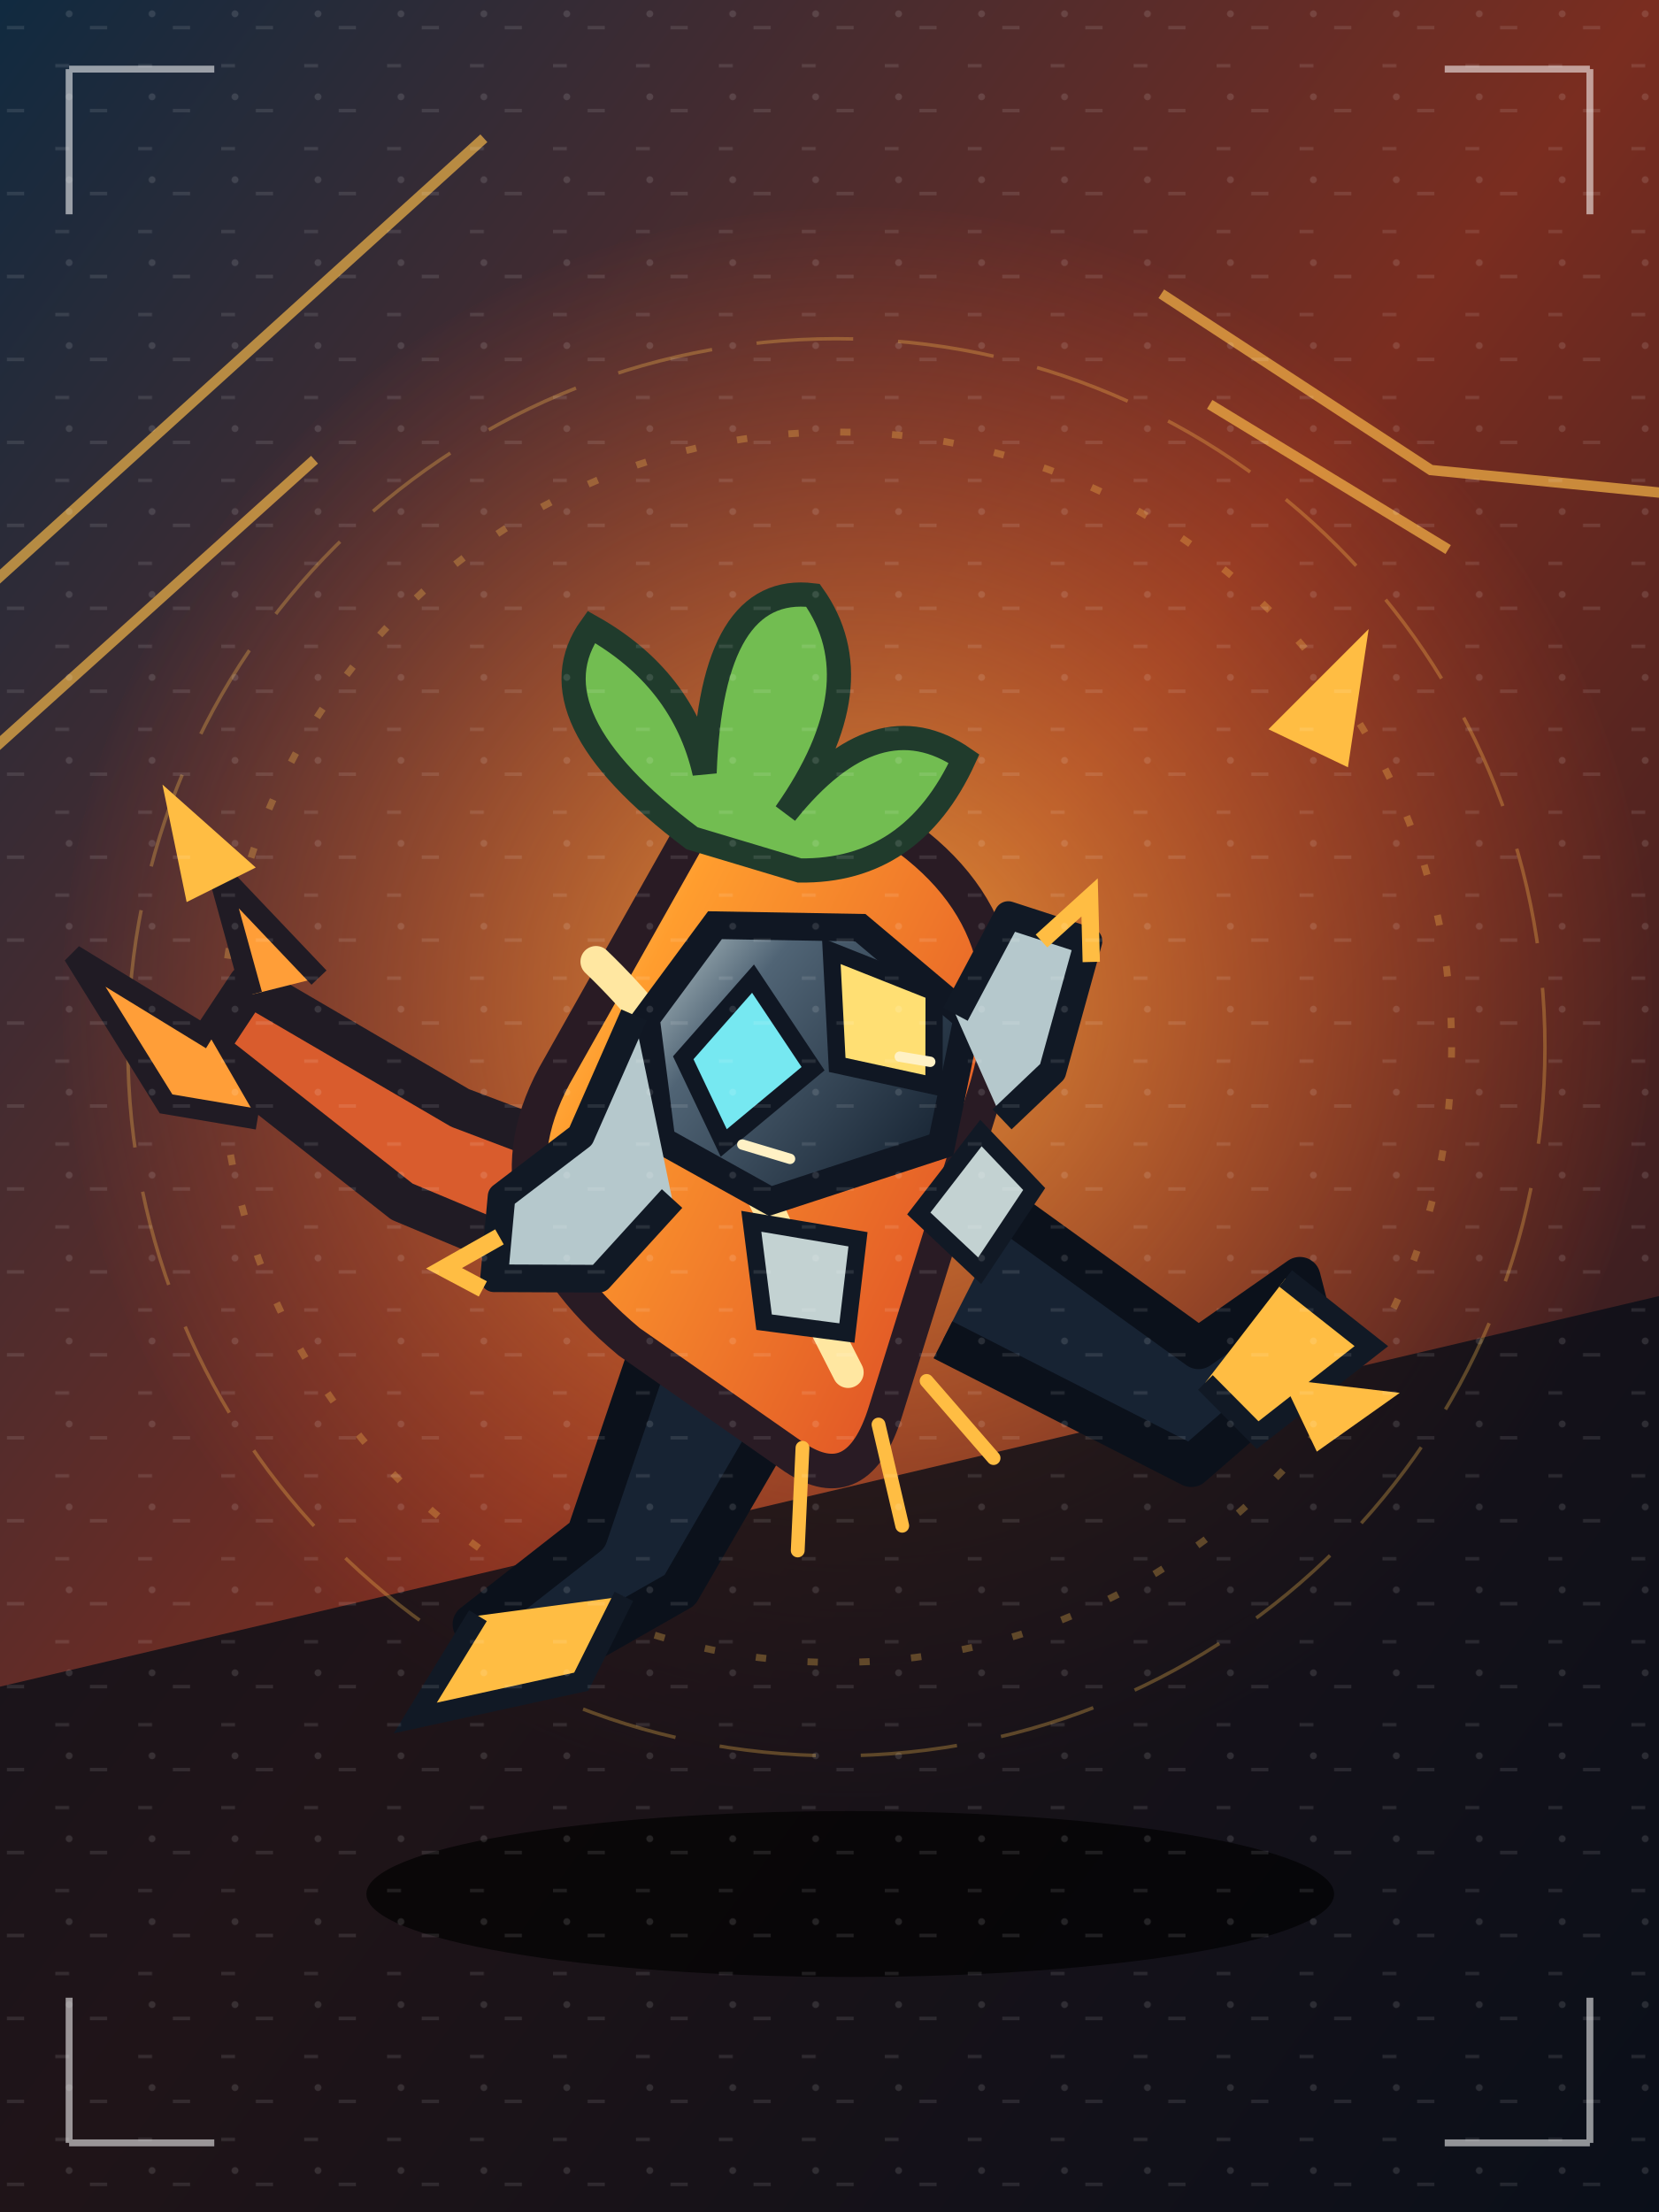
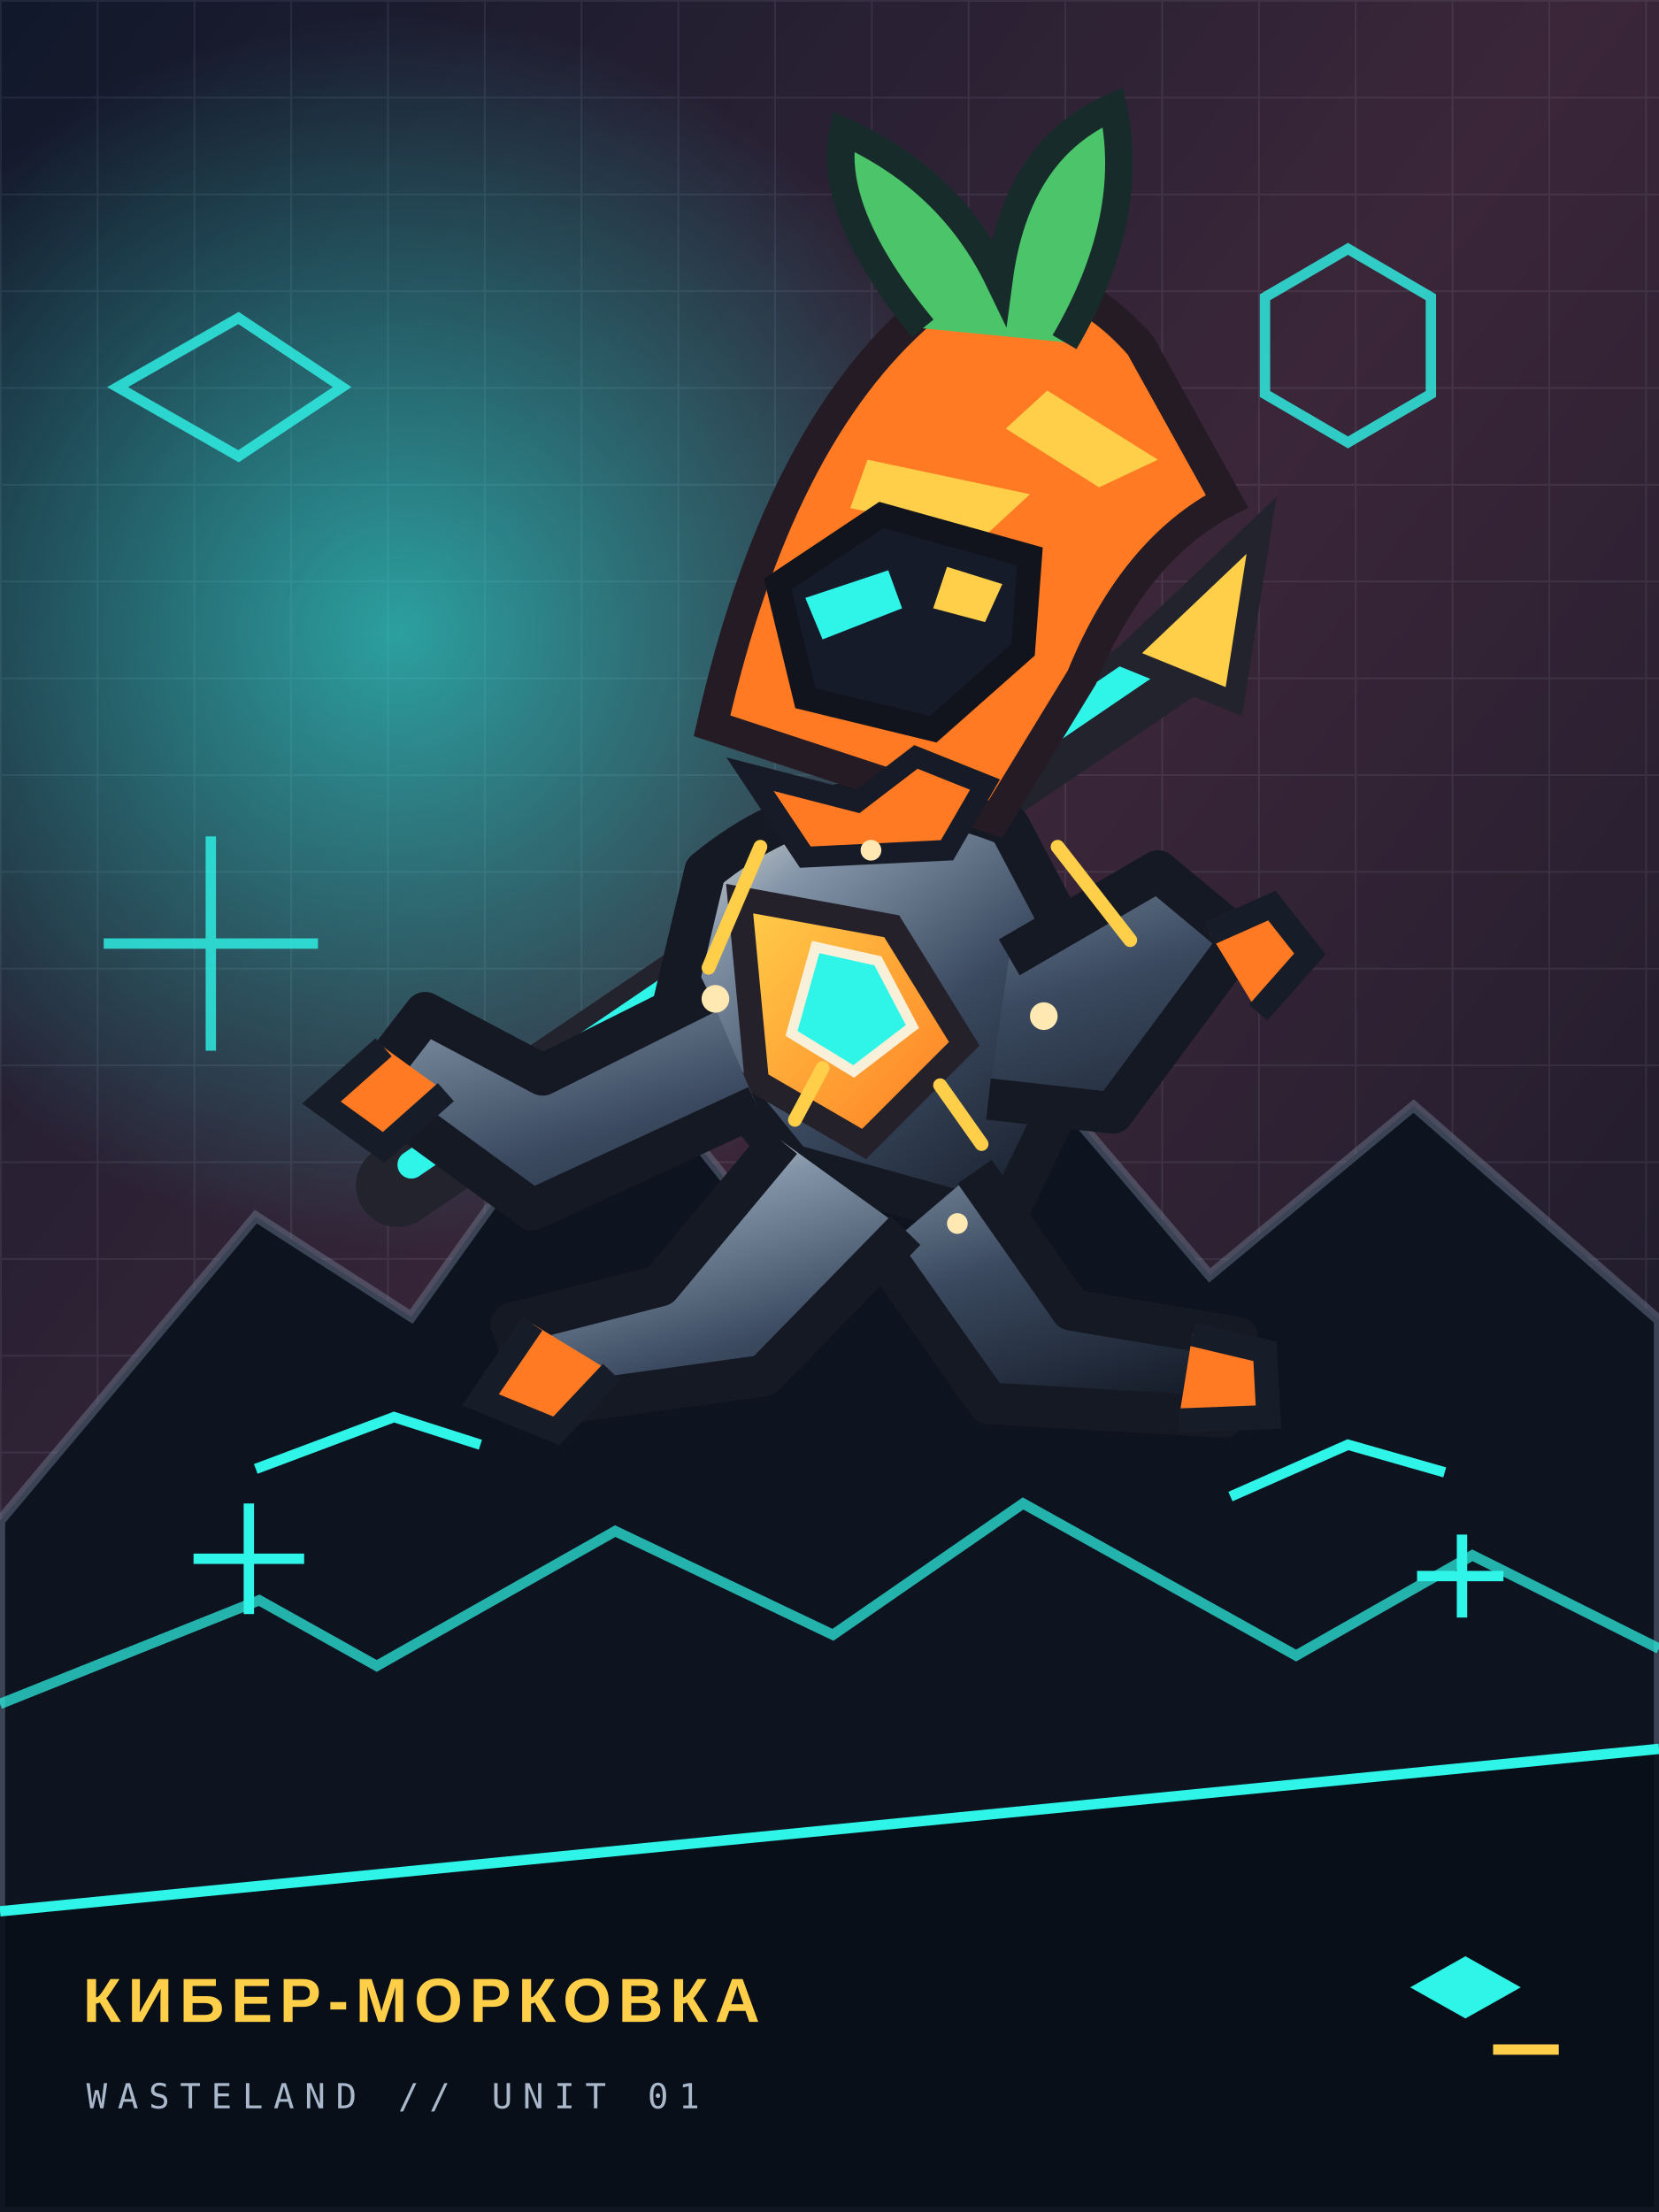
<svg xmlns="http://www.w3.org/2000/svg" width="480" height="640" viewBox="0 0 480 640">
  <defs>
-     <linearGradient id="bg" x2="1" y2="1">
-       <stop stop-color="#102a40" />
-       <stop offset=".5" stop-color="#7a2d20" />
-       <stop offset="1" stop-color="#101421" />
+     <linearGradient id="bg" x1="0" y1="0" x2="1" y2="1">
+       <stop stop-color="#11182b" />
+       <stop offset=".48" stop-color="#3b2639" />
+       <stop offset="1" stop-color="#111725" />
    </linearGradient>
-     <linearGradient id="root" x1="0" y1="0" x2=".8" y2="1">
-       <stop stop-color="#ffe17c" />
-       <stop offset=".3" stop-color="#ff9d2e" />
-       <stop offset="1" stop-color="#d94424" />
+     <linearGradient id="metal" x1="0" y1="0" x2=".8" y2="1">
+       <stop stop-color="#f2f0df" />
+       <stop offset=".25" stop-color="#8495a9" />
+       <stop offset=".6" stop-color="#3b4a60" />
+       <stop offset="1" stop-color="#171e2b" />
    </linearGradient>
-     <linearGradient id="armor" x2=".8" y2="1">
-       <stop stop-color="#c8d7d7" />
-       <stop offset=".35" stop-color="#506475" />
-       <stop offset="1" stop-color="#182534" />
+     <linearGradient id="accent" x1="0" y1="0" x2="1" y2="1">
+       <stop stop-color="#ffcf4a" />
+       <stop offset="1" stop-color="#ff7a22" />
    </linearGradient>
-     <radialGradient id="halo">
-       <stop stop-color="#ffb23e" stop-opacity=".8" />
-       <stop offset="1" stop-color="#ff572b" stop-opacity="0" />
+     <radialGradient id="flare">
+       <stop stop-color="#2ef5e8" stop-opacity=".6" />
+       <stop offset="1" stop-color="#2ef5e8" stop-opacity="0" />
    </radialGradient>
-     <pattern id="grain" width="24" height="24" patternUnits="userSpaceOnUse">
-       <path d="M2 8h5M16 19h4" stroke="#fff" stroke-opacity=".1" />
-       <circle cx="20" cy="4" r="1" fill="#fff" fill-opacity=".12" />
+     <pattern id="grid" width="28" height="28" patternUnits="userSpaceOnUse">
+       <path d="M28 0H0V28" fill="none" stroke="#dce8ff" stroke-opacity=".08" />
    </pattern>
  </defs>
  <rect width="480" height="640" fill="url(#bg)" />
-   <circle cx="248" cy="290" r="230" fill="url(#halo)" />
-   <path d="M-30 194L140 40M-20 233L91 133M336 85l78 51 71 7M350 117l69 42" fill="none" stroke="#ffbe4a" stroke-width="3" opacity=".65" />
-   <path d="M0 488L480 375V640H0Z" fill="#090e17" opacity=".8" />
-   <g fill="none" stroke="#ffc34f" opacity=".3">
-     <circle cx="242" cy="303" r="178" stroke-dasharray="3 12" stroke-width="2" />
-     <circle cx="242" cy="303" r="205" stroke-dasharray="28 13" />
+   <rect width="480" height="640" fill="url(#grid)" />
+   <circle cx="115" cy="183" r="180" fill="url(#flare)" />
+   <path d="M0 440L74 352 119 381 177 300 221 355 280 287 350 369 409 320 480 382V640H0Z" fill="#0d1420" stroke="#718094" stroke-opacity=".45" stroke-width="3" />
+   <path d="M0 493l75-30 34 19 69-39 63 30 55-38 79 44 51-29 54 27" fill="none" stroke="#2ef5e8" stroke-opacity=".7" stroke-width="3" />
+   <g opacity=".8" stroke="#2ef5e8" stroke-width="3">
+     <path d="M34 112l35-20 30 20-30 20Z" fill="none" />
+     <path d="M390 72l24 14v28l-24 14-24-14V86Z" fill="none" />
+     <path d="M30 273h62m-31-31v62" />
  </g>
-   <ellipse cx="246" cy="548" rx="140" ry="24" fill="#000" opacity=".65" />
-   <g transform="translate(245 324) rotate(-17)">
-     <path d="M-53 5L-106 -36L-154 -88L-171 -74L-130 -15L-71 34Z" fill="#d95c2d" stroke="#201b24" stroke-width="12" stroke-linejoin="round" />
-     <path d="M-169 -76l-31 -35 13 49 24 12M-154 -85l1 -37 19 38" fill="#ff9e38" stroke="#201b24" stroke-width="6" />
-     <path d="M-66 36L-107 93L-146 108L-135 127L-86 116L-30 64M37 39L78 93L112 82L111 105L66 125L8 69" fill="#172333" stroke="#0b111b" stroke-width="12" stroke-linejoin="round" />
-     <path d="M-144 106l-26 23 49 4 19-20M108 81l18 26-39 15-10-19" fill="#ffbd43" stroke="#111925" stroke-width="6" />
-     <path d="M-75 -39Q-111 -6 -79 43L-43 89Q-29 106 -14 84L40 5Q72 -41 32 -83L-12 -99Z" fill="url(#root)" stroke="#291b24" stroke-width="10" />
-     <path d="M-56 -65Q-33 -24 -27 36L-21 70" fill="none" stroke="#ffe7a1" stroke-width="9" stroke-linecap="round" />
-     <path d="M-19 -91Q-54 -139 -29 -158Q-8 -136 -10 -108Q8 -160 35 -148Q45 -118 9 -90Q44 -114 63 -90Q39 -63 8 -73Z" fill="#72bd51" stroke="#203b2c" stroke-width="7" />
-     <path d="M-47 -45L-20 -65L20 -52L42 -18L24 15L-28 16L-53 -10Z" fill="url(#armor)" stroke="#101723" stroke-width="8" />
-     <path d="M-40 -31L-14 -47L-5 -17L-36 -4Z" fill="#76e8f1" stroke="#101723" stroke-width="5" />
-     <path d="M10 -48L35 -28L27 -2L2 -16Z" fill="#ffdf73" stroke="#101723" stroke-width="5" />
-     <path d="M-35 20L-7 34L-18 59L-40 49ZM12 32L36 15L46 35L24 53Z" fill="#c3d2d2" stroke="#111925" stroke-width="5" />
-     <path d="M-50 -47L-75 -18L-102 -8L-111 14L-82 23L-55 7M39 -20L62 -43L82 -29L61 4L43 13" fill="#b5c8cc" stroke="#111925" stroke-width="8" stroke-linejoin="round" />
-     <path d="M-106 3l-18 4 9 9M69 -33l17 -8 -5 18" fill="none" stroke="#ffbd43" stroke-width="5" />
-     <path d="M-40 87l-10 28M-17 87l-2 30M0 79l12 27" stroke="#ffbd43" stroke-width="4" stroke-linecap="round" />
-     <path d="M-31 -2l12 8M20 -13l8 4" stroke="#fff1c5" stroke-width="3" stroke-linecap="round" />
+   <path d="M115 343L341 190" stroke="#22232d" stroke-width="24" stroke-linecap="round" />
+   <path d="M119 337L344 184" stroke="#2ef5e8" stroke-width="8" stroke-linecap="round" />
+   <path d="M325 190l40-38-8 51Z" fill="#ffcf4a" stroke="#22232d" stroke-width="6" />
+   <path d="M204 252Q244 219 292 239L320 292 290 354 229 337 194 294Z" fill="url(#metal)" stroke="#151923" stroke-width="12" stroke-linejoin="round" />
+   <path d="M214 260l44 8 21 34-29 29-31-18Z" fill="url(#accent)" stroke="#24212a" stroke-width="7" />
+   <path d="M236 274l18 4 10 19-17 13-18-11Z" fill="#2ef5e8" stroke="#f8f0d9" stroke-width="3" />
+   <path d="M205 287l-48 24-34-18-17 22 48 35 65-30M292 277l43-25 24 20-37 50-36-4" fill="url(#metal)" stroke="#151923" stroke-width="12" stroke-linejoin="round" />
+   <path d="M111 303l-18 16 18 13 18-16M350 270l18-8 11 14-15 17" fill="#ff7a22" stroke="#171c29" stroke-width="7" />
+   <path d="M226 330l-35 42-43 11 8 24 65-9 41-42M282 339l28 40 48 8-4 23-68-4-31-44" fill="url(#metal)" stroke="#151923" stroke-width="12" stroke-linejoin="round" />
+   <path d="M154 383l-15 22 22 9 16-17M345 386l21 5 1 19-26 1" fill="#ff7a22" stroke="#171c29" stroke-width="7" />
+   <path d="M206 210 Q225 126 267 90 Q302 68 330 100 L355 145 Q328 159 313 196 L288 237Z" fill="#ff7a22" stroke="#251b24" stroke-width="9" />
+   <path d="M267 95 Q239 61 244 38 Q275 52 289 81 Q294 43 322 31 Q329 63 308 99" fill="#4bc46a" stroke="#182b2b" stroke-width="8" />
+   <path d="M251 133l47 10-13 12-39-8M303 113l32 20-17 8-27-17" fill="#ffcf4a" />
+   <path d="M225 169l30-20 43 12-2 27-26 23-37-9Z" fill="#151b28" stroke="#11131d" stroke-width="7" />
+   <path d="M233 173l24-8 4 11-23 9Z" fill="#2ef5e8" />
+   <path d="M274 164l16 5-5 11-15-4Z" fill="#ffcf4a" />
+   <path d="M217 224l31 8 17-13 20 8-11 19-41 2Z" fill="#ff7a22" stroke="#171b27" stroke-width="6" />
+   <path d="M220 245l-15 35m101-35 21 27M238 309l-8 15m42-10 12 17" stroke="#ffcf4a" stroke-width="4" stroke-linecap="round" />
+   <g fill="#ffe8b2">
+     <circle cx="207" cy="289" r="4" />
+     <circle cx="302" cy="294" r="4" />
+     <circle cx="252" cy="246" r="3" />
+     <circle cx="277" cy="354" r="3" />
  </g>
-   <g fill="#ffbd43">
-     <path d="M74 251l-27 -24 7 34Z" />
-     <path d="M367 211l29 -29 -6 40Z" />
-     <path d="M371 399l34 4 -24 17Z" />
+   <g stroke="#2ef5e8" stroke-width="3" fill="none">
+     <path d="M74 425l40-15 25 8M356 433l34-15 28 8" />
+     <path d="M56 451h32m-16-16v32M410 456h25m-12-12v24" />
  </g>
-   <rect width="480" height="640" fill="url(#grain)" />
-   <path d="M20 20h42M20 20v42M460 20h-42M460 20v42M20 620h42M20 620v-42M460 620h-42M460 620v-42" fill="none" stroke="#fff" stroke-opacity=".55" stroke-width="2" />
+   <path d="M0 553L480 506V640H0Z" fill="#090e18" fill-opacity=".82" />
+   <path d="M0 553L480 506" stroke="#2ef5e8" stroke-width="3" />
+   <text x="24" y="585" font-family="Arial,sans-serif" font-size="18" font-weight="900" fill="#ffcf4a" letter-spacing="2">КИБЕР-МОРКОВКА</text>
+   <text x="25" y="610" font-family="monospace" font-size="10" fill="#a9b8ca" letter-spacing="3">WASTELAND // UNIT 01</text>
+   <path d="M424 566l16 9-16 9-16-9Z" fill="#2ef5e8" />
+   <path d="M432 593h19" stroke="#ffcf4a" stroke-width="3" />
</svg>
